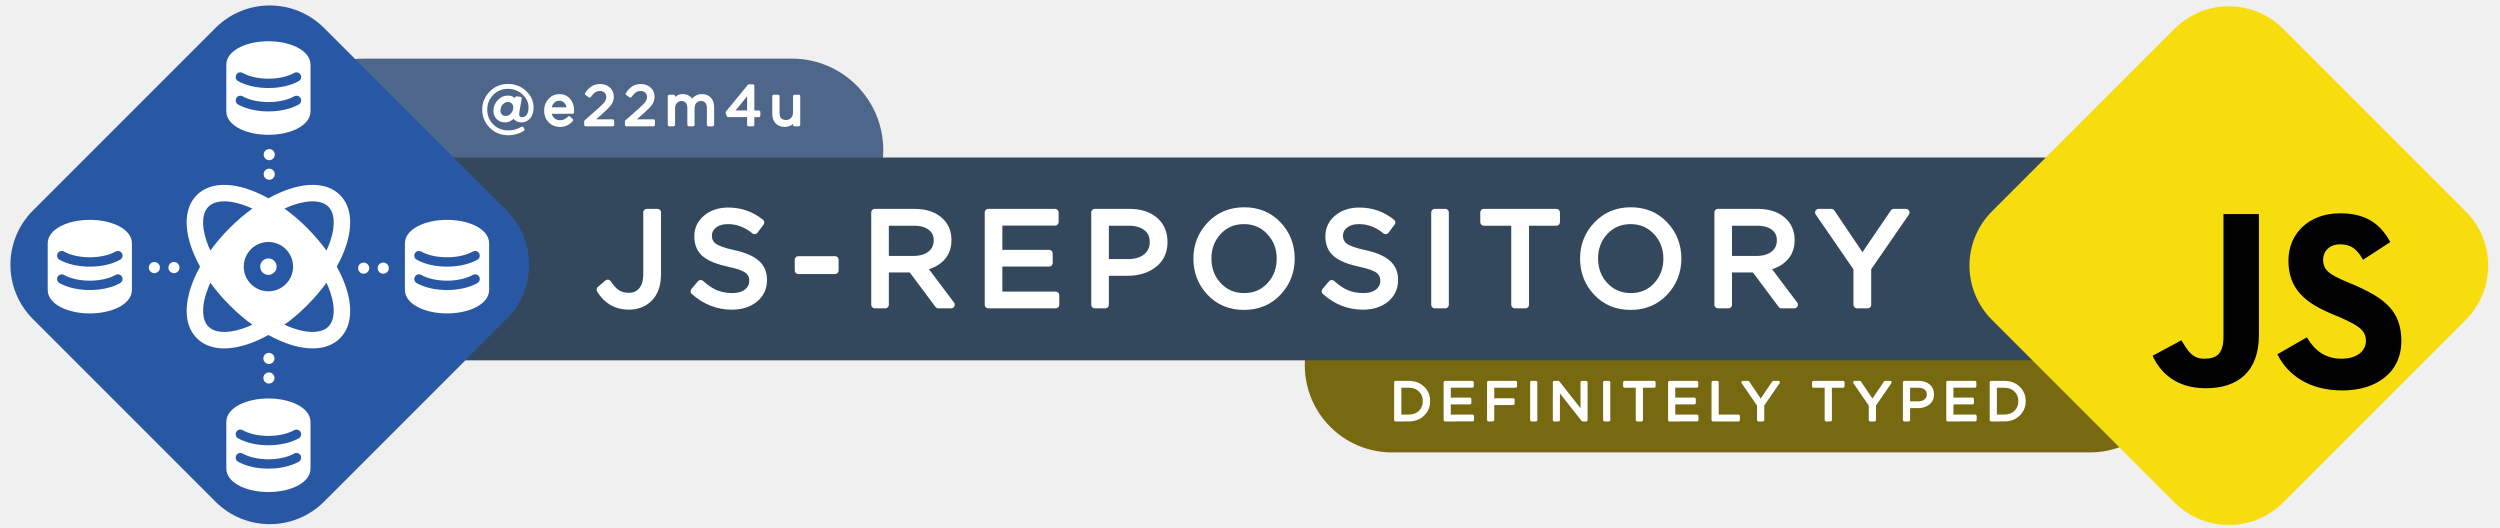
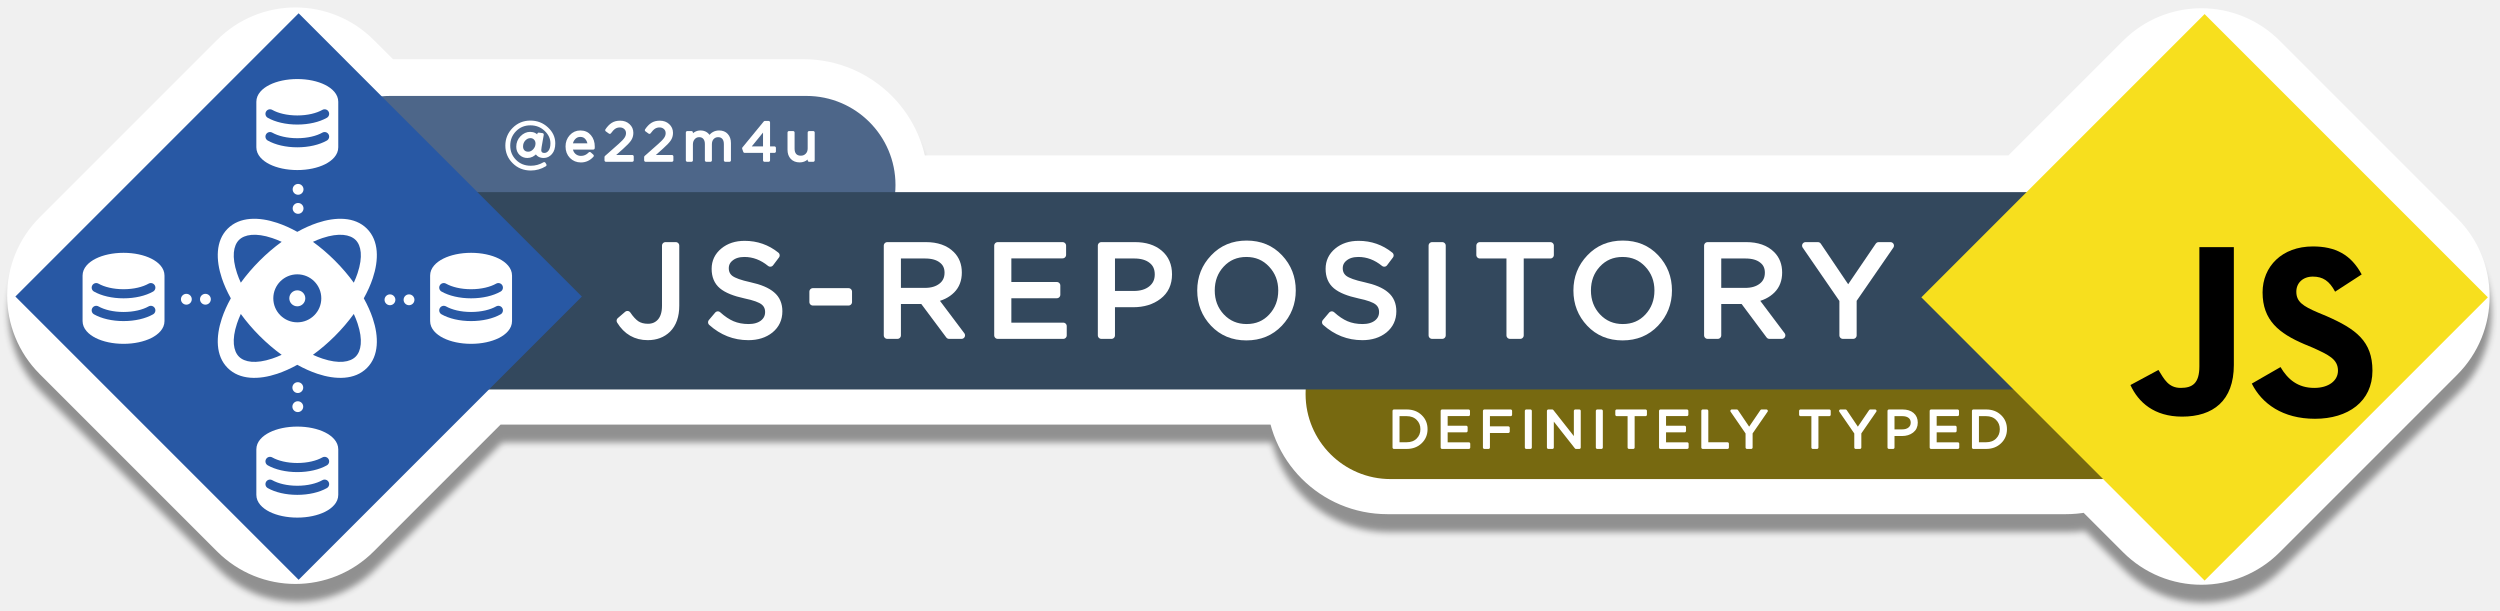
- <svg xmlns="http://www.w3.org/2000/svg" width="1090" height="230" viewBox="0 0 288.396 60.854" version="1.1" id="svg5">
-   <defs id="defs2" />
-   <g id="layer1" />
-   <g id="layer2">
-     <path id="rect5142" style="fill:#4d6689;stroke-width:0.628;stroke-linecap:round;stroke-linejoin:round;fill-opacity:1" d="m 41.968,6.762 h 49.361 c 5.852,0 10.563,4.711 10.563,10.563 0,5.852 -4.711,10.563 -10.563,10.563 H 41.968 c -5.852,0 -10.563,-4.711 -10.563,-10.563 0,-5.852 4.711,-10.563 10.563,-10.563 z" />
-     <path id="rect5142-8" style="fill:#776910;stroke-width:0.628;stroke-linecap:round;stroke-linejoin:round;fill-opacity:1" d="m 160.597,31.977 h 80.462 c 5.585,0 10.08,4.496 10.08,10.08 v 0.053 c 0,5.585 -4.496,10.08 -10.08,10.08 h -80.462 c -5.585,0 -10.08,-4.496 -10.08,-10.08 v -0.053 c 0,-5.585 4.496,-10.08 10.08,-10.08 z" />
-     <path id="rect4399" style="fill:#33485d;stroke-width:0.146" d="M 39.386,18.172 H 242.678 c 6.481,0 11.698,5.217 11.698,11.698 0,6.481 -5.217,11.698 -11.698,11.698 H 39.386 c -6.481,0 -11.698,-5.217 -11.698,-11.698 0,-6.481 5.217,-11.698 11.698,-11.698 z" />
-     <path id="rect2750" style="fill:#2858a4;stroke-width:0.132" d="M 3.808,24.273 24.846,3.235 c 3.475,-3.475 9.071,-3.475 12.547,-7e-7 L 58.432,24.273 c 3.475,3.475 3.475,9.071 0,12.547 l -21.039,21.039 c -3.475,3.475 -9.071,3.475 -12.547,0 L 3.808,36.82 c -3.475,-3.475 -3.475,-9.071 7e-7,-12.547 z" />
-     <path id="rect2750-8" style="fill:#f8dd0e;stroke-width:0.132;fill-opacity:1" d="M 229.802,24.368 250.841,3.329 c 3.475,-3.475 9.071,-3.475 12.547,0 l 21.039,21.039 c 3.475,3.475 3.475,9.071 0,12.547 l -21.039,21.039 c -3.475,3.475 -9.071,3.475 -12.547,0 L 229.802,36.915 c -3.475,-3.475 -3.475,-9.071 0,-12.547 z" />
-     <g id="g2746" transform="matrix(0.3893699,0,0,0.3893699,-76.33138,62.63237)" style="fill:#ffffff;fill-opacity:1">
-       <path id="path2556-5-3" style="stroke-width:0.1" d="m 249.231,-81.578 a 1.65,1.65 0 0 1 -1.65,1.65 1.65,1.65 0 0 1 -1.65,-1.65 1.65,1.65 0 0 1 1.65,-1.65 1.65,1.65 0 0 1 1.65,1.65 z" />
-       <path id="path2556-5" style="stroke-width:0.1" d="m 243.426,-81.578 a 1.65,1.65 0 0 1 -1.65,1.65 1.65,1.65 0 0 1 -1.65,-1.65 1.65,1.65 0 0 1 1.65,-1.65 1.65,1.65 0 0 1 1.65,1.65 z" />
-       <path id="path2556-56" style="stroke-width:0.1" d="m 305.428,-81.412 a 1.65,1.65 0 0 1 -1.65,1.65 1.65,1.65 0 0 1 -1.65,-1.65 1.65,1.65 0 0 1 1.65,-1.65 1.65,1.65 0 0 1 1.65,1.65 z" />
-       <path id="path2556-5-2" style="stroke-width:0.1" d="m 311.232,-81.412 a 1.65,1.65 0 0 1 -1.65,1.65 1.65,1.65 0 0 1 -1.65,-1.65 1.65,1.65 0 0 1 1.65,-1.65 1.65,1.65 0 0 1 1.65,1.65 z" />
-       <path id="path2556-5-27" style="stroke-width:0.1" transform="rotate(90)" d="m -113.397,-275.8 a 1.65,1.65 0 0 1 -1.65,1.65 1.65,1.65 0 0 1 -1.65,-1.65 1.65,1.65 0 0 1 1.65,-1.65 1.65,1.65 0 0 1 1.65,1.65 z" />
-       <path id="path2556-5-3-0" style="stroke-width:0.1" transform="rotate(90)" d="m -107.592,-275.8 a 1.65,1.65 0 0 1 -1.65,1.65 1.65,1.65 0 0 1 -1.65,-1.65 1.65,1.65 0 0 1 1.65,-1.65 1.65,1.65 0 0 1 1.65,1.65 z" />
-       <path id="path2556-1-2" style="stroke-width:0.1" transform="rotate(90)" d="m -53.023,-275.713 a 1.65,1.65 0 0 1 -1.65,1.65 1.65,1.65 0 0 1 -1.65,-1.65 1.65,1.65 0 0 1 1.65,-1.65 1.65,1.65 0 0 1 1.65,1.65 z" />
-       <path id="path2556-5-27-6" style="stroke-width:0.1" transform="rotate(90)" d="m -47.218,-275.713 a 1.65,1.65 0 0 1 -1.65,1.65 1.65,1.65 0 0 1 -1.65,-1.65 1.65,1.65 0 0 1 1.65,-1.65 1.65,1.65 0 0 1 1.65,1.65 z" />
+ <svg xmlns="http://www.w3.org/2000/svg" width="1135" height="277" viewBox="0 0 300.302 73.29" version="1.1" id="svg5">
+   <defs id="defs2">
+     <filter style="color-interpolation-filters:sRGB" id="filter1615" x="-0.018" y="-0.086" width="1.036" height="1.206">
+       <feFlood flood-opacity="0.4" flood-color="rgb(0,0,0)" result="flood" id="feFlood1605" />
+       <feComposite in="flood" in2="SourceGraphic" operator="in" result="composite1" id="feComposite1607" />
+       <feGaussianBlur in="composite1" stdDeviation="0.4" result="blur" id="feGaussianBlur1609" />
+       <feOffset dx="0.2" dy="2.3" result="offset" id="feOffset1611" />
+       <feComposite in="SourceGraphic" in2="offset" operator="over" result="composite2" id="feComposite1613" />
+     </filter>
+     <filter style="color-interpolation-filters:sRGB" id="filter1615-3" x="-0.018" y="-0.086" width="1.036" height="1.206">
+       <feFlood flood-opacity="0.4" flood-color="rgb(0,0,0)" result="flood" id="feFlood1605-6" />
+       <feComposite in="flood" in2="SourceGraphic" operator="in" result="composite1" id="feComposite1607-7" />
+       <feGaussianBlur in="composite1" stdDeviation="0.4" result="blur" id="feGaussianBlur1609-5" />
+       <feOffset dx="0.2" dy="2.3" result="offset" id="feOffset1611-3" />
+       <feComposite in="SourceGraphic" in2="offset" operator="over" result="composite2" id="feComposite1613-5" />
+     </filter>
+   </defs>
+   <g id="layer1">
+     <path id="path1223" style="font-weight:normal;font-size:6.74px;line-height:3.5;font-family:'Gotham Pro';-inkscape-font-specification:'Gotham Pro';text-align:center;letter-spacing:0.932px;text-anchor:middle;fill:#ffffff;stroke:#ffffff;stroke-width:9.26;stroke-linecap:round;stroke-linejoin:round;stroke-dasharray:none;filter:url(#filter1615-3)" d="m 46.347,47.818 c -2.465,0 -4.93,0.945 -6.819,2.833 l -22.868,22.868 c -3.778,3.778 -3.778,9.86 0,13.637 l 22.868,22.868 c 3.778,3.778 9.86,3.778 13.637,0 L 70.874,92.317 H 176.153 c -0.008,0.178 -0.027,0.352 -0.027,0.532 v 0.058 c 0,6.07 4.887,10.957 10.957,10.957 h 87.458 c 1.307,0 2.553,-0.239 3.713,-0.655 l 6.919,6.919 c 3.778,3.778 9.86,3.778 13.637,0 l 22.868,-22.868 c 3.778,-3.778 3.778,-9.86 0,-13.637 L 298.811,50.754 c -3.778,-3.778 -9.86,-3.778 -13.637,0 L 269.041,66.887 H 123.226 c 0.024,-0.305 0.046,-0.61 0.046,-0.921 0,-6.361 -5.121,-11.481 -11.481,-11.481 H 58.139 c -0.366,0 -0.728,0.021 -1.085,0.054 l -3.888,-3.888 c -1.889,-1.889 -4.354,-2.833 -6.819,-2.833 z" transform="matrix(0.9320356,0,0,0.9320356,-7.713131,-39.35776)" />
+     <rect style="fill:#4d6689;fill-opacity:1;stroke:none;stroke-width:0.636;stroke-linecap:round;stroke-linejoin:round;stroke-dasharray:none;stroke-opacity:1" id="rect5142" width="71.408" height="21.402" x="36.158" y="11.524" ry="10.701" />
+     <rect style="fill:#776910;fill-opacity:1;stroke:none;stroke-width:0.636;stroke-linecap:round;stroke-linejoin:round;stroke-dasharray:none;stroke-opacity:1" id="rect5142-8" width="105.75" height="20.478" x="156.828" y="37.069" ry="10.212" />
+     <rect style="fill:#33485d;fill-opacity:1;stroke-width:0.148" id="rect4399" width="229.653" height="23.702" x="32.393" y="23.083" ry="11.851" />
+     <rect style="fill:#2858a4;fill-opacity:1;stroke-width:0.133" id="rect2750" width="48.118" height="48.118" x="-23.883" y="26.492" rx="0" ry="8.988" transform="rotate(-45)" />
+     <rect style="fill:#f7df1e;fill-opacity:1;stroke-width:0.133" id="rect2750-8" width="48.118" height="48.118" x="137.941" y="188.451" rx="0" ry="8.988" transform="rotate(-45)" />
+     <g id="g2746" transform="matrix(0.3944613,0,0,0.3944613,-72.98677,68.12516)" style="fill:#ffffff;fill-opacity:1">
+       <circle style="fill:#ffffff;fill-opacity:1;stroke-width:0.1" id="path2556-5" cx="241.777" cy="-81.578" r="1.65" />
+       <circle style="fill:#ffffff;fill-opacity:1;stroke-width:0.1" id="path2556-5-3" cx="247.581" cy="-81.578" r="1.65" />
+       <circle style="fill:#ffffff;fill-opacity:1;stroke-width:0.1" id="path2556-56" cx="303.778" cy="-81.412" r="1.65" />
+       <circle style="fill:#ffffff;fill-opacity:1;stroke-width:0.1" id="path2556-5-2" cx="309.583" cy="-81.412" r="1.65" />
+       <circle style="fill:#ffffff;fill-opacity:1;stroke-width:0.1" id="path2556-5-27" cx="-115.046" cy="-275.8" r="1.65" transform="rotate(90)" />
+       <circle style="fill:#ffffff;fill-opacity:1;stroke-width:0.1" id="path2556-5-3-0" cx="-109.242" cy="-275.8" r="1.65" transform="rotate(90)" />
+       <circle style="fill:#ffffff;fill-opacity:1;stroke-width:0.1" id="path2556-1-2" cx="-54.672" cy="-275.713" r="1.65" transform="rotate(90)" />
+       <circle style="fill:#ffffff;fill-opacity:1;stroke-width:0.1" id="path2556-5-27-6" cx="-48.868" cy="-275.713" r="1.65" transform="rotate(90)" />
      <path fill-rule="evenodd" clip-rule="evenodd" d="m 235.118,-88.788 c 0,-2.338 -1.86,-4.082 -4.013,-5.159 -2.237,-1.118 -5.229,-1.77 -8.459,-1.77 -3.23,0 -6.223,0.652 -8.459,1.77 -2.154,1.077 -4.013,2.821 -4.013,5.159 v 13.858 c 0,2.338 1.86,4.082 4.013,5.159 2.237,1.118 5.229,1.77 8.459,1.77 3.23,0 6.223,-0.652 8.459,-1.77 2.154,-1.077 4.013,-2.821 4.013,-5.159 z m -21.993,9.913 c 0.377,-0.666 1.223,-0.9 1.889,-0.523 1.775,1.005 4.497,1.697 7.632,1.697 3.135,0 5.857,-0.691 7.632,-1.697 0.666,-0.377 1.512,-0.143 1.889,0.523 0.377,0.666 0.143,1.512 -0.523,1.889 -2.288,1.296 -5.51,2.057 -8.998,2.057 -3.488,0 -6.71,-0.76 -8.998,-2.057 -0.666,-0.377 -0.9,-1.223 -0.523,-1.889 z m 1.889,-7.452 c -0.666,-0.377 -1.512,-0.143 -1.889,0.523 -0.377,0.666 -0.143,1.512 0.523,1.889 2.288,1.296 5.51,2.057 8.998,2.057 3.488,0 6.71,-0.76 8.998,-2.057 0.666,-0.377 0.9,-1.223 0.523,-1.889 -0.377,-0.666 -1.223,-0.9 -1.889,-0.523 -1.774,1.005 -4.497,1.697 -7.632,1.697 -3.135,0 -5.857,-0.691 -7.632,-1.697 z" fill="#323232" id="path1436" style="fill:#ffffff;fill-opacity:1;stroke-width:1.386" />
      <path fill-rule="evenodd" clip-rule="evenodd" d="m 288.034,-141.705 c 0,-2.338 -1.86,-4.082 -4.013,-5.159 -2.237,-1.118 -5.229,-1.77 -8.459,-1.77 -3.23,0 -6.223,0.652 -8.459,1.77 -2.154,1.077 -4.013,2.821 -4.013,5.159 v 13.858 c 0,2.338 1.86,4.082 4.013,5.159 2.237,1.118 5.229,1.77 8.459,1.77 3.23,0 6.223,-0.652 8.459,-1.77 2.154,-1.077 4.013,-2.821 4.013,-5.159 z m -21.993,9.913 c 0.377,-0.666 1.223,-0.9 1.889,-0.523 1.775,1.005 4.497,1.697 7.632,1.697 3.135,0 5.857,-0.691 7.632,-1.697 0.666,-0.377 1.512,-0.143 1.889,0.523 0.377,0.666 0.143,1.512 -0.523,1.889 -2.288,1.296 -5.51,2.057 -8.998,2.057 -3.488,0 -6.71,-0.76 -8.998,-2.057 -0.666,-0.377 -0.9,-1.223 -0.523,-1.889 z m 1.889,-7.452 c -0.666,-0.377 -1.512,-0.143 -1.889,0.523 -0.377,0.666 -0.143,1.512 0.523,1.889 2.288,1.296 5.51,2.057 8.998,2.057 3.488,0 6.71,-0.76 8.998,-2.057 0.666,-0.377 0.9,-1.223 0.523,-1.889 -0.377,-0.666 -1.223,-0.9 -1.889,-0.523 -1.774,1.005 -4.497,1.697 -7.632,1.697 -3.135,0 -5.857,-0.691 -7.632,-1.697 z" fill="#323232" id="path1436-3" style="fill:#ffffff;fill-opacity:1;stroke-width:1.386" />
      <path fill-rule="evenodd" clip-rule="evenodd" d="m 288.034,-35.871 c 0,-2.338 -1.86,-4.082 -4.013,-5.159 -2.237,-1.118 -5.229,-1.77 -8.459,-1.77 -3.23,0 -6.223,0.652 -8.459,1.77 -2.154,1.077 -4.013,2.821 -4.013,5.159 v 13.858 c 0,2.338 1.86,4.082 4.013,5.159 2.237,1.118 5.229,1.77 8.459,1.77 3.23,0 6.223,-0.652 8.459,-1.77 2.154,-1.077 4.013,-2.821 4.013,-5.159 z m -21.993,9.913 c 0.377,-0.666 1.223,-0.9 1.889,-0.523 1.775,1.005 4.497,1.697 7.632,1.697 3.135,0 5.857,-0.691 7.632,-1.697 0.666,-0.377 1.512,-0.143 1.889,0.523 0.377,0.666 0.143,1.512 -0.523,1.889 -2.288,1.296 -5.51,2.057 -8.998,2.057 -3.488,0 -6.71,-0.76 -8.998,-2.057 -0.666,-0.377 -0.9,-1.223 -0.523,-1.889 z m 1.889,-7.452 c -0.666,-0.377 -1.512,-0.143 -1.889,0.523 -0.377,0.666 -0.143,1.512 0.523,1.889 2.288,1.296 5.51,2.057 8.998,2.057 3.488,0 6.71,-0.76 8.998,-2.057 0.666,-0.377 0.9,-1.223 0.523,-1.889 -0.377,-0.666 -1.223,-0.9 -1.889,-0.523 -1.774,1.005 -4.497,1.697 -7.632,1.697 -3.135,0 -5.857,-0.691 -7.632,-1.697 z" fill="#323232" id="path1436-6" style="fill:#ffffff;fill-opacity:1;stroke-width:1.386" />
      <path fill-rule="evenodd" clip-rule="evenodd" d="m 340.951,-88.788 c 0,-2.338 -1.86,-4.082 -4.013,-5.159 -2.237,-1.118 -5.229,-1.77 -8.459,-1.77 -3.23,0 -6.223,0.652 -8.459,1.77 -2.154,1.077 -4.013,2.821 -4.013,5.159 v 13.858 c 0,2.338 1.86,4.082 4.013,5.159 2.237,1.118 5.229,1.77 8.459,1.77 3.23,0 6.223,-0.652 8.459,-1.77 2.154,-1.077 4.013,-2.821 4.013,-5.159 z m -21.993,9.913 c 0.377,-0.666 1.223,-0.9 1.889,-0.523 1.775,1.005 4.497,1.697 7.632,1.697 3.135,0 5.857,-0.691 7.632,-1.697 0.666,-0.377 1.512,-0.143 1.889,0.523 0.377,0.666 0.143,1.512 -0.523,1.889 -2.288,1.296 -5.51,2.057 -8.998,2.057 -3.488,0 -6.71,-0.76 -8.998,-2.057 -0.666,-0.377 -0.9,-1.223 -0.523,-1.889 z m 1.889,-7.452 c -0.666,-0.377 -1.512,-0.143 -1.889,0.523 -0.377,0.666 -0.143,1.512 0.523,1.889 2.288,1.296 5.51,2.057 8.998,2.057 3.488,0 6.71,-0.76 8.998,-2.057 0.666,-0.377 0.9,-1.223 0.523,-1.889 -0.377,-0.666 -1.223,-0.9 -1.889,-0.523 -1.774,1.005 -4.497,1.697 -7.632,1.697 -3.135,0 -5.857,-0.691 -7.632,-1.697 z" fill="#323232" id="path1436-7" style="fill:#ffffff;fill-opacity:1;stroke-width:1.386" />
      <path fill-rule="evenodd" clip-rule="evenodd" d="m 269.443,-104.837 c 1.99,0.663 4.047,1.582 6.119,2.734 2.072,-1.152 4.13,-2.07 6.119,-2.734 5.564,-1.855 11.395,-1.924 15.089,1.77 3.694,3.694 3.625,9.525 1.771,15.089 -0.663,1.99 -1.582,4.047 -2.734,6.119 1.152,2.072 2.07,4.129 2.734,6.119 1.855,5.564 1.924,11.395 -1.771,15.089 -3.694,3.694 -9.525,3.625 -15.089,1.77 -1.99,-0.663 -4.047,-1.582 -6.119,-2.734 -2.072,1.152 -4.129,2.07 -6.119,2.734 -5.564,1.855 -11.395,1.924 -15.089,-1.771 -3.694,-3.694 -3.625,-9.525 -1.77,-15.089 0.663,-1.99 1.582,-4.047 2.734,-6.119 -1.152,-2.072 -2.07,-4.13 -2.734,-6.119 -1.855,-5.564 -1.924,-11.395 1.77,-15.089 3.694,-3.694 9.525,-3.625 15.089,-1.77 z m 24.476,15.319 c 1.672,-5.015 1.093,-8.417 -0.594,-10.104 -1.687,-1.687 -5.089,-2.265 -10.104,-0.594 -0.94,0.313 -1.91,0.699 -2.9,1.154 2.29,1.658 4.549,3.581 6.706,5.738 2.157,2.157 4.08,4.416 5.738,6.706 0.455,-0.99 0.841,-1.96 1.154,-2.9 z m -29.822,-3.806 c 2.157,-2.157 4.416,-4.08 6.706,-5.738 -0.99,-0.455 -1.96,-0.841 -2.9,-1.154 -5.015,-1.672 -8.417,-1.093 -10.104,0.594 -1.687,1.687 -2.265,5.089 -0.594,10.104 0.313,0.94 0.699,1.91 1.154,2.9 1.658,-2.29 3.581,-4.549 5.738,-6.706 z m 22.93,22.93 c 2.157,-2.157 4.08,-4.416 5.738,-6.706 0.455,0.99 0.841,1.96 1.154,2.9 1.672,5.015 1.093,8.417 -0.594,10.104 -1.686,1.686 -5.089,2.265 -10.104,0.594 -0.94,-0.313 -1.91,-0.699 -2.9,-1.154 2.29,-1.658 4.549,-3.581 6.706,-5.738 z m -22.931,2.52e-4 c 2.157,2.157 4.416,4.08 6.706,5.738 -0.99,0.455 -1.96,0.841 -2.9,1.154 -5.015,1.672 -8.417,1.093 -10.104,-0.594 -1.687,-1.686 -2.265,-5.089 -0.594,-10.104 0.313,-0.94 0.699,-1.91 1.154,-2.9 1.658,2.29 3.58,4.549 5.738,6.706 z m 9.029,-11.465 c 0,-1.345 1.09,-2.436 2.436,-2.436 1.345,-4e-6 2.436,1.09 2.436,2.436 0,1.345 -1.09,2.436 -2.436,2.436 -1.345,3e-6 -2.436,-1.09 -2.436,-2.436 z m 2.436,-7.307 c -4.036,3e-6 -7.307,3.271 -7.307,7.307 0,4.035 3.271,7.307 7.307,7.307 4.036,-2e-6 7.307,-3.272 7.307,-7.307 0,-4.036 -3.271,-7.307 -7.307,-7.307 z" fill="#323232" id="path1583" style="fill:#ffffff;fill-opacity:1;stroke-width:2.436" />
    </g>
-     <path d="m 266.117,38.911 c 0.851,1.447 2.044,2.469 4.002,2.469 1.703,0 2.81,-0.851 2.81,-2.043 0,-1.362 -1.107,-1.873 -2.98,-2.725 l -1.022,-0.426 c -2.98,-1.277 -4.938,-2.81 -4.938,-6.131 0,-3.065 2.299,-5.449 5.96,-5.449 2.64,0 4.513,0.937 5.79,3.321 l -3.15,2.044 c -0.681,-1.277 -1.447,-1.788 -2.64,-1.788 -1.192,0 -1.958,0.766 -1.958,1.788 0,1.192 0.766,1.703 2.554,2.469 l 1.022,0.426 c 3.491,1.533 5.449,2.98 5.449,6.471 0,3.661 -2.895,5.705 -6.812,5.705 -3.832,0 -6.301,-1.788 -7.493,-4.172 z m -14.475,0.341 c 0.681,1.107 1.192,2.129 2.64,2.129 1.362,0 2.214,-0.511 2.214,-2.554 V 24.692 h 4.087 v 13.964 c 0,4.257 -2.469,6.131 -6.131,6.131 -3.321,0 -5.194,-1.703 -6.131,-3.746 z" id="path4403" style="stroke-width:0.085" />
-     <g aria-label="JS-REPOSITORY" id="text4884" style="font-weight:bold;font-size:15.202px;line-height:3.5;font-family:'Gotham Pro';-inkscape-font-specification:'Gotham Pro Bold';text-align:center;letter-spacing:2.102px;text-anchor:middle;fill:#ffffff;stroke-width:0.832" transform="translate(-0.3756995,-0.2409343)">
-       <path d="m 72.9,35.545 q -2.128,0 -3.284,-1.885 l 0.866,-0.745 q 0.517,0.775 1.064,1.155 0.562,0.365 1.368,0.365 0.927,0 1.505,-0.654 0.578,-0.669 0.578,-1.9 v -7.13 h 1.216 v 7.114 q 0,1.824 -0.973,2.797 -0.912,0.882 -2.341,0.882 z" style="font-weight:normal;-inkscape-font-specification:'Gotham Pro';stroke:#ffffff;stroke-linecap:round;stroke-linejoin:round" id="path6763" />
-       <path d="m 84.807,35.545 q -2.447,0 -4.348,-1.703 l 0.745,-0.882 q 0.851,0.775 1.703,1.14 0.866,0.365 1.946,0.365 1.064,0 1.718,-0.502 0.654,-0.517 0.654,-1.338 0,-0.775 -0.578,-1.231 -0.578,-0.456 -2.189,-0.79 -1.9,-0.41 -2.736,-1.11 -0.836,-0.699 -0.836,-1.991 0,-1.262 0.988,-2.083 0.988,-0.821 2.508,-0.821 2.113,0 3.74,1.307 l -0.699,0.927 q -1.414,-1.155 -3.071,-1.155 -1.019,0 -1.642,0.502 -0.623,0.486 -0.623,1.247 0,0.79 0.593,1.247 0.608,0.456 2.295,0.821 1.809,0.395 2.63,1.11 0.836,0.699 0.836,1.931 0,1.353 -1.019,2.189 -1.019,0.821 -2.615,0.821 z" style="font-weight:normal;-inkscape-font-specification:'Gotham Pro';stroke:#ffffff;stroke-linecap:round;stroke-linejoin:round" id="path6765" />
-       <path d="m 92.473,31.44 v -1.231 h 4.226 v 1.231 z" style="font-weight:normal;-inkscape-font-specification:'Gotham Pro';stroke:#ffffff;stroke-linecap:round;stroke-linejoin:round" id="path6767" />
-       <path d="m 101.295,35.393 v -10.641 h 4.576 q 1.961,0 3.025,1.064 0.821,0.821 0.821,2.128 0,1.277 -0.79,2.067 -0.79,0.79 -2.098,1.034 l 3.268,4.348 h -1.475 l -3.086,-4.135 h -3.04 v 4.135 z m 1.201,-5.214 h 3.268 q 1.216,0 1.976,-0.593 0.76,-0.593 0.76,-1.627 0,-0.988 -0.73,-1.535 -0.714,-0.562 -1.991,-0.562 h -3.284 z" style="font-weight:normal;-inkscape-font-specification:'Gotham Pro';stroke:#ffffff;stroke-linecap:round;stroke-linejoin:round" id="path6769" />
-       <path d="m 114.388,35.393 v -10.641 h 7.692 v 1.095 h -6.491 v 3.633 h 5.807 v 1.095 h -5.807 v 3.724 h 6.567 v 1.095 z" style="font-weight:normal;-inkscape-font-specification:'Gotham Pro';stroke:#ffffff;stroke-linecap:round;stroke-linejoin:round" id="path6771" />
-       <path d="m 126.675,35.393 v -10.641 h 3.983 q 1.824,0 2.904,0.912 1.079,0.912 1.079,2.493 0,1.657 -1.201,2.569 -1.186,0.912 -2.98,0.912 h -2.584 v 3.755 z m 1.201,-4.849 h 2.63 q 1.323,0 2.113,-0.638 0.806,-0.654 0.806,-1.733 0,-1.11 -0.775,-1.703 -0.76,-0.608 -2.083,-0.608 h -2.691 z" style="font-weight:normal;-inkscape-font-specification:'Gotham Pro';stroke:#ffffff;stroke-linecap:round;stroke-linejoin:round" id="path6773" />
-       <path d="m 147.78,33.964 q -1.535,1.611 -3.907,1.611 -2.371,0 -3.892,-1.611 -1.52,-1.611 -1.52,-3.892 0,-2.265 1.535,-3.876 1.535,-1.627 3.907,-1.627 2.371,0 3.892,1.611 1.52,1.611 1.52,3.892 0,2.265 -1.535,3.892 z m -6.886,-0.775 q 1.201,1.277 3.01,1.277 1.809,0 2.98,-1.262 1.186,-1.277 1.186,-3.132 0,-1.839 -1.201,-3.116 -1.186,-1.277 -2.995,-1.277 -1.809,0 -2.995,1.277 -1.171,1.262 -1.171,3.116 0,1.839 1.186,3.116 z" style="font-weight:normal;-inkscape-font-specification:'Gotham Pro';stroke:#ffffff;stroke-linecap:round;stroke-linejoin:round" id="path6775" />
-       <path d="m 157.605,35.545 q -2.447,0 -4.348,-1.703 l 0.745,-0.882 q 0.851,0.775 1.703,1.14 0.866,0.365 1.946,0.365 1.064,0 1.718,-0.502 0.654,-0.517 0.654,-1.338 0,-0.775 -0.578,-1.231 -0.578,-0.456 -2.189,-0.79 -1.9,-0.41 -2.736,-1.11 -0.836,-0.699 -0.836,-1.991 0,-1.262 0.988,-2.083 0.988,-0.821 2.508,-0.821 2.113,0 3.74,1.307 l -0.699,0.927 q -1.414,-1.155 -3.071,-1.155 -1.019,0 -1.642,0.502 -0.623,0.486 -0.623,1.247 0,0.79 0.593,1.247 0.608,0.456 2.295,0.821 1.809,0.395 2.63,1.11 0.836,0.699 0.836,1.931 0,1.353 -1.019,2.189 -1.019,0.821 -2.615,0.821 z" style="font-weight:normal;-inkscape-font-specification:'Gotham Pro';stroke:#ffffff;stroke-linecap:round;stroke-linejoin:round" id="path6777" />
-       <path d="m 165.894,35.393 v -10.641 h 1.201 v 10.641 z" style="font-weight:normal;-inkscape-font-specification:'Gotham Pro';stroke:#ffffff;stroke-linecap:round;stroke-linejoin:round" id="path6779" />
-       <path d="m 175.126,35.393 v -9.531 h -3.572 v -1.11 h 8.361 v 1.11 h -3.572 v 9.531 z" style="font-weight:normal;-inkscape-font-specification:'Gotham Pro';stroke:#ffffff;stroke-linecap:round;stroke-linejoin:round" id="path6781" />
-       <path d="m 192.384,33.964 q -1.535,1.611 -3.907,1.611 -2.371,0 -3.892,-1.611 -1.52,-1.611 -1.52,-3.892 0,-2.265 1.535,-3.876 1.535,-1.627 3.907,-1.627 2.371,0 3.892,1.611 1.52,1.611 1.52,3.892 0,2.265 -1.535,3.892 z m -6.886,-0.775 q 1.201,1.277 3.01,1.277 1.809,0 2.98,-1.262 1.186,-1.277 1.186,-3.132 0,-1.839 -1.201,-3.116 -1.186,-1.277 -2.995,-1.277 -1.809,0 -2.995,1.277 -1.171,1.262 -1.171,3.116 0,1.839 1.186,3.116 z" style="font-weight:normal;-inkscape-font-specification:'Gotham Pro';stroke:#ffffff;stroke-linecap:round;stroke-linejoin:round" id="path6783" />
-       <path d="m 198.561,35.393 v -10.641 h 4.576 q 1.961,0 3.025,1.064 0.821,0.821 0.821,2.128 0,1.277 -0.79,2.067 -0.79,0.79 -2.098,1.034 l 3.268,4.348 h -1.475 l -3.086,-4.135 h -3.04 v 4.135 z m 1.201,-5.214 h 3.268 q 1.216,0 1.976,-0.593 0.76,-0.593 0.76,-1.627 0,-0.988 -0.73,-1.535 -0.714,-0.562 -1.991,-0.562 h -3.284 z" style="font-weight:normal;-inkscape-font-specification:'Gotham Pro';stroke:#ffffff;stroke-linecap:round;stroke-linejoin:round" id="path6785" />
-       <path d="m 214.603,35.393 v -4.211 l -4.424,-6.43 h 1.459 l 3.588,5.321 3.618,-5.321 h 1.399 l -4.424,6.415 v 4.226 z" style="font-weight:normal;-inkscape-font-specification:'Gotham Pro';stroke:#ffffff;stroke-linecap:round;stroke-linejoin:round" id="path6787" />
+     <path d="m 273.939,44.094 c 0.863,1.466 2.07,2.502 4.054,2.502 1.725,0 2.847,-0.863 2.847,-2.07 0,-1.38 -1.121,-1.898 -3.019,-2.76 l -1.035,-0.431 c -3.019,-1.294 -5.003,-2.847 -5.003,-6.211 0,-3.105 2.329,-5.521 6.038,-5.521 2.674,0 4.572,0.949 5.866,3.364 l -3.192,2.07 c -0.69,-1.294 -1.466,-1.811 -2.674,-1.811 -1.208,0 -1.984,0.776 -1.984,1.811 0,1.208 0.776,1.725 2.588,2.502 l 1.035,0.431 c 3.537,1.553 5.521,3.019 5.521,6.556 0,3.709 -2.933,5.779 -6.901,5.779 -3.882,0 -6.383,-1.811 -7.591,-4.227 z m -14.664,0.345 c 0.69,1.121 1.208,2.156 2.674,2.156 1.38,0 2.243,-0.518 2.243,-2.588 V 29.688 h 4.14 v 14.147 c 0,4.313 -2.502,6.211 -6.211,6.211 -3.364,0 -5.262,-1.725 -6.211,-3.795 z" id="path4403" style="stroke-width:0.086" />
+     <g aria-label="JS-REPOSITORY" id="text4884" style="font-weight:bold;font-size:15.4px;line-height:3.5;font-family:'Gotham Pro';-inkscape-font-specification:'Gotham Pro Bold';text-align:center;letter-spacing:2.13px;text-anchor:middle;fill:#ffffff;stroke-width:0.843">
+       <path d="m 77.815,40.439 q -2.156,0 -3.326,-1.91 l 0.878,-0.755 q 0.524,0.785 1.078,1.17 0.57,0.37 1.386,0.37 0.939,0 1.525,-0.662 0.585,-0.678 0.585,-1.925 v -7.223 h 1.232 v 7.207 q 0,1.848 -0.986,2.834 -0.924,0.893 -2.372,0.893 z" style="font-weight:normal;-inkscape-font-specification:'Gotham Pro';stroke:#ffffff;stroke-linecap:round;stroke-linejoin:round" id="path4116" />
+       <path d="m 89.878,40.439 q -2.479,0 -4.405,-1.725 l 0.755,-0.893 q 0.862,0.785 1.725,1.155 0.878,0.37 1.971,0.37 1.078,0 1.74,-0.508 0.662,-0.524 0.662,-1.355 0,-0.785 -0.585,-1.247 -0.585,-0.462 -2.218,-0.801 -1.925,-0.416 -2.772,-1.124 -0.847,-0.708 -0.847,-2.017 0,-1.278 1.001,-2.11 1.001,-0.832 2.541,-0.832 2.141,0 3.788,1.324 l -0.708,0.939 q -1.432,-1.17 -3.111,-1.17 -1.032,0 -1.663,0.508 -0.631,0.493 -0.631,1.263 0,0.801 0.601,1.263 0.616,0.462 2.325,0.832 1.833,0.4 2.664,1.124 0.847,0.708 0.847,1.956 0,1.371 -1.032,2.218 -1.032,0.832 -2.649,0.832 z" style="font-weight:normal;-inkscape-font-specification:'Gotham Pro';stroke:#ffffff;stroke-linecap:round;stroke-linejoin:round" id="path4118" />
+       <path d="m 97.644,36.281 v -1.247 h 4.281 v 1.247 z" style="font-weight:normal;-inkscape-font-specification:'Gotham Pro';stroke:#ffffff;stroke-linecap:round;stroke-linejoin:round" id="path4120" />
+       <path d="m 106.581,40.285 v -10.78 h 4.636 q 1.987,0 3.065,1.078 0.832,0.832 0.832,2.156 0,1.294 -0.801,2.094 -0.801,0.801 -2.125,1.047 l 3.311,4.405 h -1.494 l -3.126,-4.189 H 107.798 v 4.189 z m 1.217,-5.282 h 3.311 q 1.232,0 2.002,-0.601 0.77,-0.601 0.77,-1.648 0,-1.001 -0.739,-1.555 -0.724,-0.57 -2.017,-0.57 H 107.798 Z" style="font-weight:normal;-inkscape-font-specification:'Gotham Pro';stroke:#ffffff;stroke-linecap:round;stroke-linejoin:round" id="path4122" />
+       <path d="m 119.846,40.285 v -10.78 h 7.793 v 1.109 h -6.576 v 3.681 h 5.883 v 1.109 h -5.883 v 3.773 h 6.653 v 1.109 z" style="font-weight:normal;-inkscape-font-specification:'Gotham Pro';stroke:#ffffff;stroke-linecap:round;stroke-linejoin:round" id="path4124" />
+       <path d="m 132.294,40.285 v -10.78 h 4.035 q 1.848,0 2.941,0.924 1.093,0.924 1.093,2.526 0,1.679 -1.217,2.603 -1.201,0.924 -3.018,0.924 h -2.618 v 3.804 z m 1.217,-4.913 h 2.664 q 1.34,0 2.141,-0.647 0.816,-0.662 0.816,-1.756 0,-1.124 -0.785,-1.725 -0.77,-0.616 -2.11,-0.616 h -2.726 z" style="font-weight:normal;-inkscape-font-specification:'Gotham Pro';stroke:#ffffff;stroke-linecap:round;stroke-linejoin:round" id="path4126" />
+       <path d="m 153.674,38.837 q -1.555,1.632 -3.958,1.632 -2.402,0 -3.943,-1.632 -1.54,-1.632 -1.54,-3.943 0,-2.295 1.555,-3.927 1.555,-1.648 3.958,-1.648 2.402,0 3.942,1.632 1.54,1.632 1.54,3.943 0,2.295 -1.555,3.943 z m -6.976,-0.785 q 1.217,1.294 3.049,1.294 1.833,0 3.018,-1.278 1.201,-1.294 1.201,-3.172 0,-1.863 -1.217,-3.157 -1.201,-1.294 -3.034,-1.294 -1.833,0 -3.034,1.294 -1.186,1.278 -1.186,3.157 0,1.863 1.201,3.157 z" style="font-weight:normal;-inkscape-font-specification:'Gotham Pro';stroke:#ffffff;stroke-linecap:round;stroke-linejoin:round" id="path4128" />
+       <path d="m 163.628,40.439 q -2.479,0 -4.405,-1.725 l 0.755,-0.893 q 0.862,0.785 1.725,1.155 0.878,0.37 1.971,0.37 1.078,0 1.74,-0.508 0.662,-0.524 0.662,-1.355 0,-0.785 -0.585,-1.247 -0.585,-0.462 -2.218,-0.801 -1.925,-0.416 -2.772,-1.124 -0.847,-0.708 -0.847,-2.017 0,-1.278 1.001,-2.11 1.001,-0.832 2.541,-0.832 2.141,0 3.788,1.324 l -0.708,0.939 q -1.432,-1.17 -3.111,-1.17 -1.032,0 -1.663,0.508 -0.631,0.493 -0.631,1.263 0,0.801 0.601,1.263 0.616,0.462 2.325,0.832 1.833,0.4 2.664,1.124 0.847,0.708 0.847,1.956 0,1.371 -1.032,2.218 -1.032,0.832 -2.649,0.832 z" style="font-weight:normal;-inkscape-font-specification:'Gotham Pro';stroke:#ffffff;stroke-linecap:round;stroke-linejoin:round" id="path4130" />
+       <path d="m 172.025,40.285 v -10.78 h 1.217 v 10.78 z" style="font-weight:normal;-inkscape-font-specification:'Gotham Pro';stroke:#ffffff;stroke-linecap:round;stroke-linejoin:round" id="path4132" />
+       <path d="m 181.378,40.285 v -9.656 h -3.619 v -1.124 h 8.47 v 1.124 h -3.619 v 9.656 z" style="font-weight:normal;-inkscape-font-specification:'Gotham Pro';stroke:#ffffff;stroke-linecap:round;stroke-linejoin:round" id="path4134" />
+       <path d="m 198.862,38.837 q -1.555,1.632 -3.958,1.632 -2.402,0 -3.943,-1.632 -1.54,-1.632 -1.54,-3.943 0,-2.295 1.555,-3.927 1.555,-1.648 3.958,-1.648 2.402,0 3.942,1.632 1.54,1.632 1.54,3.943 0,2.295 -1.555,3.943 z m -6.976,-0.785 q 1.217,1.294 3.049,1.294 1.833,0 3.018,-1.278 1.201,-1.294 1.201,-3.172 0,-1.863 -1.217,-3.157 -1.201,-1.294 -3.034,-1.294 -1.833,0 -3.034,1.294 -1.186,1.278 -1.186,3.157 0,1.863 1.201,3.157 z" style="font-weight:normal;-inkscape-font-specification:'Gotham Pro';stroke:#ffffff;stroke-linecap:round;stroke-linejoin:round" id="path4136" />
+       <path d="m 205.119,40.285 v -10.78 h 4.636 q 1.987,0 3.065,1.078 0.832,0.832 0.832,2.156 0,1.294 -0.801,2.094 -0.801,0.801 -2.125,1.047 l 3.311,4.405 h -1.494 l -3.126,-4.189 h -3.08 v 4.189 z m 1.217,-5.282 h 3.311 q 1.232,0 2.002,-0.601 0.77,-0.601 0.77,-1.648 0,-1.001 -0.739,-1.555 -0.724,-0.57 -2.017,-0.57 h -3.326 z" style="font-weight:normal;-inkscape-font-specification:'Gotham Pro';stroke:#ffffff;stroke-linecap:round;stroke-linejoin:round" id="path4138" />
+       <path d="m 221.371,40.285 v -4.266 l -4.482,-6.514 h 1.478 l 3.635,5.39 3.665,-5.39 h 1.417 l -4.482,6.499 v 4.281 z" style="font-weight:normal;-inkscape-font-specification:'Gotham Pro';stroke:#ffffff;stroke-linecap:round;stroke-linejoin:round" id="path4140" />
    </g>
-     <g aria-label="@e22m4u" id="text4884-9" style="font-weight:bold;font-size:6.377px;line-height:3.5;font-family:'Gotham Pro';-inkscape-font-specification:'Gotham Pro Bold';text-align:center;letter-spacing:0.882px;text-anchor:middle;fill:#ffffff;stroke-width:0.349" transform="translate(-0.3756995,-0.2409343)">
-       <path d="m 59.025,15.671 q -1.212,0 -2.028,-0.816 -0.816,-0.81 -0.816,-1.964 0,-1.148 0.81,-1.97 0.816,-0.823 1.983,-0.823 1.154,0 1.964,0.759 0.816,0.752 0.816,1.766 0,0.759 -0.357,1.161 -0.351,0.402 -0.835,0.402 -0.338,0 -0.568,-0.14 -0.23,-0.147 -0.325,-0.395 -0.453,0.536 -1.052,0.536 -0.478,0 -0.81,-0.319 -0.332,-0.325 -0.332,-0.842 0,-0.657 0.453,-1.122 0.459,-0.466 1.02,-0.466 0.631,0 0.931,0.529 l 0.083,-0.44 0.427,0.057 -0.255,1.448 q -0.045,0.249 -0.045,0.389 0,0.242 0.14,0.383 0.147,0.134 0.402,0.134 0.37,0 0.631,-0.338 0.261,-0.338 0.261,-0.976 0,-0.905 -0.746,-1.607 -0.74,-0.701 -1.805,-0.701 -1.09,0 -1.83,0.752 -0.733,0.752 -0.733,1.824 0,1.078 0.74,1.817 0.74,0.746 1.875,0.746 0.848,0 1.588,-0.434 l 0.102,0.172 q -0.784,0.478 -1.69,0.478 z m -0.312,-1.881 q 0.408,0 0.727,-0.344 0.319,-0.351 0.319,-0.803 0,-0.351 -0.223,-0.58 -0.217,-0.23 -0.555,-0.23 -0.414,0 -0.733,0.338 -0.312,0.338 -0.312,0.823 0,0.37 0.217,0.587 0.217,0.21 0.561,0.21 z" style="font-weight:normal;-inkscape-font-specification:'Gotham Pro';stroke:#ffffff;stroke-linecap:round;stroke-linejoin:round" id="path6790" />
-       <path d="m 63.816,13.191 q 0.051,0.504 0.376,0.803 0.332,0.293 0.784,0.293 0.593,0 1.039,-0.466 l 0.306,0.274 q -0.555,0.619 -1.358,0.619 -0.695,0 -1.173,-0.478 -0.472,-0.485 -0.472,-1.243 0,-0.721 0.453,-1.218 0.453,-0.504 1.129,-0.504 0.708,0 1.122,0.497 0.414,0.497 0.414,1.25 0,0.096 -0.006,0.172 z m 0,-0.395 h 2.123 q -0.045,-0.478 -0.319,-0.791 -0.268,-0.319 -0.733,-0.319 -0.421,0 -0.721,0.312 -0.3,0.312 -0.351,0.797 z" style="font-weight:normal;-inkscape-font-specification:'Gotham Pro';stroke:#ffffff;stroke-linecap:round;stroke-linejoin:round" id="path6792" />
-       <path d="m 67.938,14.638 v -0.389 l 1.62,-1.428 q 0.523,-0.459 0.727,-0.765 0.204,-0.306 0.204,-0.638 0,-0.383 -0.261,-0.619 -0.261,-0.236 -0.638,-0.236 -0.363,0 -0.644,0.185 -0.274,0.185 -0.555,0.58 l -0.37,-0.268 q 0.325,-0.485 0.689,-0.714 0.363,-0.236 0.918,-0.236 0.599,0 0.988,0.363 0.395,0.357 0.395,0.912 0,0.459 -0.249,0.816 -0.249,0.357 -0.88,0.918 l -1.192,1.059 h 2.366 v 0.459 z" style="font-weight:normal;-inkscape-font-specification:'Gotham Pro';stroke:#ffffff;stroke-linecap:round;stroke-linejoin:round" id="path6794" />
-       <path d="m 72.639,14.638 v -0.389 l 1.62,-1.428 q 0.523,-0.459 0.727,-0.765 0.204,-0.306 0.204,-0.638 0,-0.383 -0.261,-0.619 -0.261,-0.236 -0.638,-0.236 -0.363,0 -0.644,0.185 -0.274,0.185 -0.555,0.58 l -0.37,-0.268 q 0.325,-0.485 0.689,-0.714 0.363,-0.236 0.918,-0.236 0.599,0 0.988,0.363 0.395,0.357 0.395,0.912 0,0.459 -0.249,0.816 -0.249,0.357 -0.88,0.918 l -1.192,1.059 H 75.757 v 0.459 z" style="font-weight:normal;-inkscape-font-specification:'Gotham Pro';stroke:#ffffff;stroke-linecap:round;stroke-linejoin:round" id="path6796" />
-       <path d="m 77.583,14.638 v -3.297 h 0.491 v 0.555 q 0.414,-0.625 1.065,-0.625 0.74,0 1.059,0.657 0.427,-0.657 1.161,-0.657 0.568,0 0.893,0.357 0.332,0.357 0.332,0.969 v 2.041 h -0.491 v -1.926 q 0,-0.478 -0.23,-0.733 -0.223,-0.261 -0.625,-0.261 -0.389,0 -0.65,0.274 -0.261,0.274 -0.261,0.746 v 1.9 h -0.485 v -1.939 q 0,-0.459 -0.23,-0.721 -0.223,-0.261 -0.619,-0.261 -0.395,0 -0.657,0.293 -0.261,0.293 -0.261,0.746 v 1.881 z" style="font-weight:normal;-inkscape-font-specification:'Gotham Pro';stroke:#ffffff;stroke-linecap:round;stroke-linejoin:round" id="path6798" />
-       <path d="m 86.735,14.638 v -1.059 h -2.353 l -0.128,-0.363 2.525,-3.074 h 0.44 v 3.016 h 0.695 v 0.421 h -0.695 v 1.059 z m -1.875,-1.479 h 1.875 v -2.302 z" style="font-weight:normal;-inkscape-font-specification:'Gotham Pro';stroke:#ffffff;stroke-linecap:round;stroke-linejoin:round" id="path6800" />
-       <path d="m 90.901,14.708 q -0.587,0 -0.925,-0.357 -0.338,-0.363 -0.338,-0.963 v -2.047 h 0.491 v 1.926 q 0,0.466 0.236,0.733 0.242,0.261 0.676,0.261 0.427,0 0.708,-0.287 0.281,-0.287 0.281,-0.746 v -1.888 h 0.485 v 3.297 h -0.485 v -0.574 q -0.402,0.644 -1.129,0.644 z" style="font-weight:normal;-inkscape-font-specification:'Gotham Pro';stroke:#ffffff;stroke-linecap:round;stroke-linejoin:round" id="path6802" />
+     <g aria-label="@e22m4u" id="text4884-9" style="font-weight:bold;font-size:6.46px;line-height:3.5;font-family:'Gotham Pro';-inkscape-font-specification:'Gotham Pro Bold';text-align:center;letter-spacing:0.893px;text-anchor:middle;fill:#ffffff;stroke-width:0.353">
+       <path d="m 63.759,20.306 q -1.227,0 -2.054,-0.827 -0.827,-0.82 -0.827,-1.99 0,-1.163 0.82,-1.996 0.827,-0.833 2.009,-0.833 1.169,0 1.99,0.769 0.827,0.762 0.827,1.789 0,0.769 -0.362,1.176 -0.355,0.407 -0.846,0.407 -0.342,0 -0.575,-0.142 -0.233,-0.149 -0.329,-0.401 -0.459,0.543 -1.066,0.543 -0.485,0 -0.82,-0.323 -0.336,-0.329 -0.336,-0.853 0,-0.665 0.459,-1.137 0.465,-0.472 1.034,-0.472 0.64,0 0.943,0.536 l 0.084,-0.446 0.433,0.058 -0.258,1.466 q -0.045,0.252 -0.045,0.394 0,0.245 0.142,0.388 0.149,0.136 0.407,0.136 0.375,0 0.64,-0.342 0.265,-0.342 0.265,-0.988 0,-0.917 -0.756,-1.628 -0.749,-0.711 -1.828,-0.711 -1.105,0 -1.854,0.762 -0.743,0.762 -0.743,1.848 0,1.092 0.749,1.841 0.749,0.756 1.899,0.756 0.859,0 1.609,-0.439 l 0.103,0.174 q -0.795,0.485 -1.712,0.485 z m -0.317,-1.906 q 0.413,0 0.736,-0.349 0.323,-0.355 0.323,-0.814 0,-0.355 -0.226,-0.588 -0.22,-0.233 -0.562,-0.233 -0.42,0 -0.743,0.342 -0.317,0.342 -0.317,0.833 0,0.375 0.22,0.594 0.22,0.213 0.568,0.213 z" style="font-weight:normal;-inkscape-font-specification:'Gotham Pro';stroke:#ffffff;stroke-linecap:round;stroke-linejoin:round" id="path4143" />
+       <path d="m 68.613,17.793 q 0.052,0.51 0.381,0.814 0.336,0.297 0.795,0.297 0.601,0 1.053,-0.472 l 0.31,0.278 q -0.562,0.627 -1.376,0.627 -0.704,0 -1.189,-0.485 -0.478,-0.491 -0.478,-1.26 0,-0.73 0.459,-1.234 0.459,-0.51 1.143,-0.51 0.717,0 1.137,0.504 0.42,0.504 0.42,1.266 0,0.097 -0.006,0.174 z m 0,-0.401 h 2.151 q -0.045,-0.485 -0.323,-0.801 -0.271,-0.323 -0.743,-0.323 -0.426,0 -0.73,0.317 -0.304,0.317 -0.355,0.808 z" style="font-weight:normal;-inkscape-font-specification:'Gotham Pro';stroke:#ffffff;stroke-linecap:round;stroke-linejoin:round" id="path4145" />
+       <path d="m 72.788,19.259 v -0.394 l 1.641,-1.447 q 0.53,-0.465 0.736,-0.775 0.207,-0.31 0.207,-0.646 0,-0.388 -0.265,-0.627 -0.265,-0.239 -0.646,-0.239 -0.368,0 -0.652,0.187 -0.278,0.187 -0.562,0.588 l -0.375,-0.271 q 0.329,-0.491 0.698,-0.724 0.368,-0.239 0.93,-0.239 0.607,0 1.001,0.368 0.401,0.362 0.401,0.924 0,0.465 -0.252,0.827 -0.252,0.362 -0.891,0.93 l -1.208,1.072 h 2.397 v 0.465 z" style="font-weight:normal;-inkscape-font-specification:'Gotham Pro';stroke:#ffffff;stroke-linecap:round;stroke-linejoin:round" id="path4147" />
+       <path d="m 77.551,19.259 v -0.394 l 1.641,-1.447 q 0.53,-0.465 0.736,-0.775 0.207,-0.31 0.207,-0.646 0,-0.388 -0.265,-0.627 -0.265,-0.239 -0.646,-0.239 -0.368,0 -0.652,0.187 -0.278,0.187 -0.562,0.588 l -0.375,-0.271 q 0.329,-0.491 0.698,-0.724 0.368,-0.239 0.93,-0.239 0.607,0 1.001,0.368 0.401,0.362 0.401,0.924 0,0.465 -0.252,0.827 -0.252,0.362 -0.891,0.93 l -1.208,1.072 h 2.397 v 0.465 z" style="font-weight:normal;-inkscape-font-specification:'Gotham Pro';stroke:#ffffff;stroke-linecap:round;stroke-linejoin:round" id="path4149" />
+       <path d="m 82.56,19.259 v -3.34 h 0.497 v 0.562 q 0.42,-0.633 1.079,-0.633 0.749,0 1.072,0.665 0.433,-0.665 1.176,-0.665 0.575,0 0.904,0.362 0.336,0.362 0.336,0.982 v 2.067 h -0.497 v -1.951 q 0,-0.485 -0.233,-0.743 -0.226,-0.265 -0.633,-0.265 -0.394,0 -0.659,0.278 -0.265,0.278 -0.265,0.756 v 1.925 H 84.846 V 17.295 q 0,-0.465 -0.233,-0.73 -0.226,-0.265 -0.627,-0.265 -0.401,0 -0.665,0.297 -0.265,0.297 -0.265,0.756 v 1.906 z" style="font-weight:normal;-inkscape-font-specification:'Gotham Pro';stroke:#ffffff;stroke-linecap:round;stroke-linejoin:round" id="path4151" />
+       <path d="m 91.832,19.259 v -1.072 h -2.384 l -0.129,-0.368 2.558,-3.114 h 0.446 v 3.056 h 0.704 v 0.426 h -0.704 v 1.072 z M 89.932,17.76 h 1.899 v -2.332 z" style="font-weight:normal;-inkscape-font-specification:'Gotham Pro';stroke:#ffffff;stroke-linecap:round;stroke-linejoin:round" id="path4153" />
+       <path d="m 96.052,19.33 q -0.594,0 -0.937,-0.362 -0.342,-0.368 -0.342,-0.975 v -2.074 h 0.497 V 17.87 q 0,0.472 0.239,0.743 0.245,0.265 0.685,0.265 0.433,0 0.717,-0.291 0.284,-0.291 0.284,-0.756 v -1.912 h 0.491 v 3.34 h -0.491 v -0.581 q -0.407,0.652 -1.143,0.652 z" style="font-weight:normal;-inkscape-font-specification:'Gotham Pro';stroke:#ffffff;stroke-linecap:round;stroke-linejoin:round" id="path4155" />
    </g>
-     <g aria-label="DEFINITELY TYPED" id="text4884-9-8" style="font-weight:bold;font-size:6.201px;line-height:3.5;font-family:'Gotham Pro';-inkscape-font-specification:'Gotham Pro Bold';text-align:center;letter-spacing:0.858px;text-anchor:middle;fill:#ffffff;stroke-width:0.339" transform="translate(-0.3756995,-0.2409343)">
-       <path d="m 161.372,48.688 v -4.341 h 1.507 q 1.017,0 1.662,0.62 0.645,0.614 0.645,1.55 0,0.93 -0.651,1.55 -0.645,0.62 -1.656,0.62 z m 0.49,-0.453 h 1.017 q 0.812,0 1.302,-0.484 0.496,-0.49 0.496,-1.234 0,-0.738 -0.496,-1.228 -0.496,-0.49 -1.302,-0.49 h -1.017 z" style="font-weight:normal;-inkscape-font-specification:'Gotham Pro';stroke:#ffffff;stroke-linecap:round;stroke-linejoin:round" id="path6805" />
-       <path d="m 167.079,48.688 v -4.341 h 3.138 v 0.446 h -2.648 v 1.482 h 2.369 v 0.446 h -2.369 v 1.519 h 2.679 v 0.446 z" style="font-weight:normal;-inkscape-font-specification:'Gotham Pro';stroke:#ffffff;stroke-linecap:round;stroke-linejoin:round" id="path6807" />
-       <path d="m 172.091,48.688 v -4.341 h 3.119 v 0.453 h -2.629 v 1.55 h 2.35 v 0.446 h -2.35 v 1.891 z" style="font-weight:normal;-inkscape-font-specification:'Gotham Pro';stroke:#ffffff;stroke-linecap:round;stroke-linejoin:round" id="path6809" />
-       <path d="m 177.059,48.688 v -4.341 h 0.49 v 4.341 z" style="font-weight:normal;-inkscape-font-specification:'Gotham Pro';stroke:#ffffff;stroke-linecap:round;stroke-linejoin:round" id="path6811" />
-       <path d="m 179.678,48.688 v -4.341 h 0.459 l 2.735,3.479 v -3.479 h 0.477 v 4.341 h -0.391 l -2.803,-3.559 v 3.559 z" style="font-weight:normal;-inkscape-font-specification:'Gotham Pro';stroke:#ffffff;stroke-linecap:round;stroke-linejoin:round" id="path6813" />
-       <path d="m 185.477,48.688 v -4.341 h 0.49 v 4.341 z" style="font-weight:normal;-inkscape-font-specification:'Gotham Pro';stroke:#ffffff;stroke-linecap:round;stroke-linejoin:round" id="path6815" />
-       <path d="m 189.243,48.688 v -3.888 h -1.457 v -0.453 h 3.41 v 0.453 h -1.457 v 3.888 z" style="font-weight:normal;-inkscape-font-specification:'Gotham Pro';stroke:#ffffff;stroke-linecap:round;stroke-linejoin:round" id="path6817" />
-       <path d="m 192.972,48.688 v -4.341 h 3.138 v 0.446 h -2.648 v 1.482 h 2.369 v 0.446 h -2.369 v 1.519 h 2.679 v 0.446 z" style="font-weight:normal;-inkscape-font-specification:'Gotham Pro';stroke:#ffffff;stroke-linecap:round;stroke-linejoin:round" id="path6819" />
-       <path d="m 197.984,48.688 v -4.341 h 0.49 v 3.888 h 2.443 v 0.453 z" style="font-weight:normal;-inkscape-font-specification:'Gotham Pro';stroke:#ffffff;stroke-linecap:round;stroke-linejoin:round" id="path6821" />
-       <path d="m 203.231,48.688 v -1.718 l -1.804,-2.623 h 0.595 l 1.463,2.17 1.476,-2.17 h 0.57 l -1.804,2.617 v 1.724 z" style="font-weight:normal;-inkscape-font-specification:'Gotham Pro';stroke:#ffffff;stroke-linecap:round;stroke-linejoin:round" id="path6823" />
-       <path d="m 211.036,48.688 v -3.888 h -1.457 v -0.453 h 3.41 v 0.453 h -1.457 v 3.888 z" style="font-weight:normal;-inkscape-font-specification:'Gotham Pro';stroke:#ffffff;stroke-linecap:round;stroke-linejoin:round" id="path6825" />
-       <path d="m 216.122,48.688 v -1.718 l -1.804,-2.623 h 0.595 l 1.463,2.17 1.476,-2.17 h 0.57 l -1.804,2.617 v 1.724 z" style="font-weight:normal;-inkscape-font-specification:'Gotham Pro';stroke:#ffffff;stroke-linecap:round;stroke-linejoin:round" id="path6827" />
-       <path d="m 220.062,48.688 v -4.341 h 1.625 q 0.744,0 1.184,0.372 0.44,0.372 0.44,1.017 0,0.676 -0.49,1.048 -0.484,0.372 -1.215,0.372 h -1.054 v 1.532 z m 0.49,-1.978 h 1.073 q 0.539,0 0.862,-0.26 0.329,-0.267 0.329,-0.707 0,-0.453 -0.316,-0.694 -0.31,-0.248 -0.85,-0.248 h -1.098 z" style="font-weight:normal;-inkscape-font-specification:'Gotham Pro';stroke:#ffffff;stroke-linecap:round;stroke-linejoin:round" id="path6829" />
-       <path d="m 225.061,48.688 v -4.341 h 3.138 v 0.446 h -2.648 v 1.482 h 2.369 v 0.446 h -2.369 v 1.519 h 2.679 v 0.446 z" style="font-weight:normal;-inkscape-font-specification:'Gotham Pro';stroke:#ffffff;stroke-linecap:round;stroke-linejoin:round" id="path6831" />
-       <path d="m 230.073,48.688 v -4.341 h 1.507 q 1.017,0 1.662,0.62 0.645,0.614 0.645,1.55 0,0.93 -0.651,1.55 -0.645,0.62 -1.656,0.62 z m 0.49,-0.453 h 1.017 q 0.812,0 1.302,-0.484 0.496,-0.49 0.496,-1.234 0,-0.738 -0.496,-1.228 -0.496,-0.49 -1.302,-0.49 h -1.017 z" style="font-weight:normal;-inkscape-font-specification:'Gotham Pro';stroke:#ffffff;stroke-linecap:round;stroke-linejoin:round" id="path6833" />
+     <g aria-label="DEFINITELY TYPED" id="text4884-9-8" style="font-weight:bold;font-size:6.282px;line-height:3.5;font-family:'Gotham Pro';-inkscape-font-specification:'Gotham Pro Bold';text-align:center;letter-spacing:0.869px;text-anchor:middle;fill:#ffffff;stroke-width:0.344">
+       <path d="m 167.444,53.755 v -4.397 h 1.526 q 1.03,0 1.684,0.628 0.653,0.622 0.653,1.57 0,0.942 -0.66,1.57 -0.653,0.628 -1.677,0.628 z m 0.496,-0.459 h 1.03 q 0.823,0 1.319,-0.49 0.503,-0.496 0.503,-1.25 0,-0.748 -0.503,-1.244 -0.503,-0.496 -1.319,-0.496 h -1.03 z" style="font-weight:normal;-inkscape-font-specification:'Gotham Pro';stroke:#ffffff;stroke-linecap:round;stroke-linejoin:round" id="path4158" />
+       <path d="m 173.225,53.755 v -4.397 h 3.179 v 0.452 h -2.682 v 1.501 h 2.4 v 0.452 h -2.4 v 1.539 h 2.714 v 0.452 z" style="font-weight:normal;-inkscape-font-specification:'Gotham Pro';stroke:#ffffff;stroke-linecap:round;stroke-linejoin:round" id="path4160" />
+       <path d="m 178.303,53.755 v -4.397 h 3.16 v 0.459 h -2.663 v 1.57 h 2.381 v 0.452 h -2.381 v 1.916 z" style="font-weight:normal;-inkscape-font-specification:'Gotham Pro';stroke:#ffffff;stroke-linecap:round;stroke-linejoin:round" id="path4162" />
+       <path d="m 183.337,53.755 v -4.397 h 0.496 v 4.397 z" style="font-weight:normal;-inkscape-font-specification:'Gotham Pro';stroke:#ffffff;stroke-linecap:round;stroke-linejoin:round" id="path4164" />
+       <path d="m 185.99,53.755 v -4.397 h 0.465 l 2.77,3.524 v -3.524 h 0.484 v 4.397 h -0.396 l -2.839,-3.606 v 3.606 z" style="font-weight:normal;-inkscape-font-specification:'Gotham Pro';stroke:#ffffff;stroke-linecap:round;stroke-linejoin:round" id="path4166" />
+       <path d="m 191.865,53.755 v -4.397 h 0.496 v 4.397 z" style="font-weight:normal;-inkscape-font-specification:'Gotham Pro';stroke:#ffffff;stroke-linecap:round;stroke-linejoin:round" id="path4168" />
+       <path d="m 195.68,53.755 v -3.939 h -1.476 v -0.459 h 3.455 v 0.459 h -1.476 v 3.939 z" style="font-weight:normal;-inkscape-font-specification:'Gotham Pro';stroke:#ffffff;stroke-linecap:round;stroke-linejoin:round" id="path4170" />
+       <path d="m 199.457,53.755 v -4.397 h 3.179 v 0.452 h -2.682 v 1.501 h 2.4 v 0.452 h -2.4 v 1.539 h 2.714 v 0.452 z" style="font-weight:normal;-inkscape-font-specification:'Gotham Pro';stroke:#ffffff;stroke-linecap:round;stroke-linejoin:round" id="path4172" />
+       <path d="m 204.535,53.755 v -4.397 h 0.496 v 3.939 h 2.475 v 0.459 z" style="font-weight:normal;-inkscape-font-specification:'Gotham Pro';stroke:#ffffff;stroke-linecap:round;stroke-linejoin:round" id="path4174" />
+       <path d="m 209.851,53.755 v -1.74 l -1.828,-2.657 h 0.603 l 1.483,2.199 1.495,-2.199 h 0.578 l -1.828,2.651 v 1.746 z" style="font-weight:normal;-inkscape-font-specification:'Gotham Pro';stroke:#ffffff;stroke-linecap:round;stroke-linejoin:round" id="path4176" />
+       <path d="m 217.757,53.755 v -3.939 h -1.476 v -0.459 h 3.455 v 0.459 h -1.476 v 3.939 z" style="font-weight:normal;-inkscape-font-specification:'Gotham Pro';stroke:#ffffff;stroke-linecap:round;stroke-linejoin:round" id="path4178" />
+       <path d="m 222.91,53.755 v -1.74 l -1.828,-2.657 h 0.603 l 1.483,2.199 1.495,-2.199 h 0.578 l -1.828,2.651 v 1.746 z" style="font-weight:normal;-inkscape-font-specification:'Gotham Pro';stroke:#ffffff;stroke-linecap:round;stroke-linejoin:round" id="path4180" />
+       <path d="m 226.901,53.755 v -4.397 h 1.646 q 0.754,0 1.2,0.377 0.446,0.377 0.446,1.03 0,0.685 -0.496,1.062 -0.49,0.377 -1.231,0.377 h -1.068 v 1.552 z m 0.496,-2.004 h 1.087 q 0.547,0 0.873,-0.264 0.333,-0.27 0.333,-0.716 0,-0.459 -0.32,-0.704 -0.314,-0.251 -0.861,-0.251 h -1.112 z" style="font-weight:normal;-inkscape-font-specification:'Gotham Pro';stroke:#ffffff;stroke-linecap:round;stroke-linejoin:round" id="path4182" />
+       <path d="m 231.966,53.755 v -4.397 h 3.179 v 0.452 h -2.682 v 1.501 h 2.4 v 0.452 h -2.4 v 1.539 h 2.714 v 0.452 z" style="font-weight:normal;-inkscape-font-specification:'Gotham Pro';stroke:#ffffff;stroke-linecap:round;stroke-linejoin:round" id="path4184" />
+       <path d="m 237.044,53.755 v -4.397 h 1.526 q 1.03,0 1.684,0.628 0.653,0.622 0.653,1.57 0,0.942 -0.66,1.57 -0.653,0.628 -1.677,0.628 z m 0.496,-0.459 h 1.03 q 0.823,0 1.319,-0.49 0.503,-0.496 0.503,-1.25 0,-0.748 -0.503,-1.244 -0.503,-0.496 -1.319,-0.496 h -1.03 z" style="font-weight:normal;-inkscape-font-specification:'Gotham Pro';stroke:#ffffff;stroke-linecap:round;stroke-linejoin:round" id="path4186" />
    </g>
  </g>
+   <g id="layer2" />
</svg>
